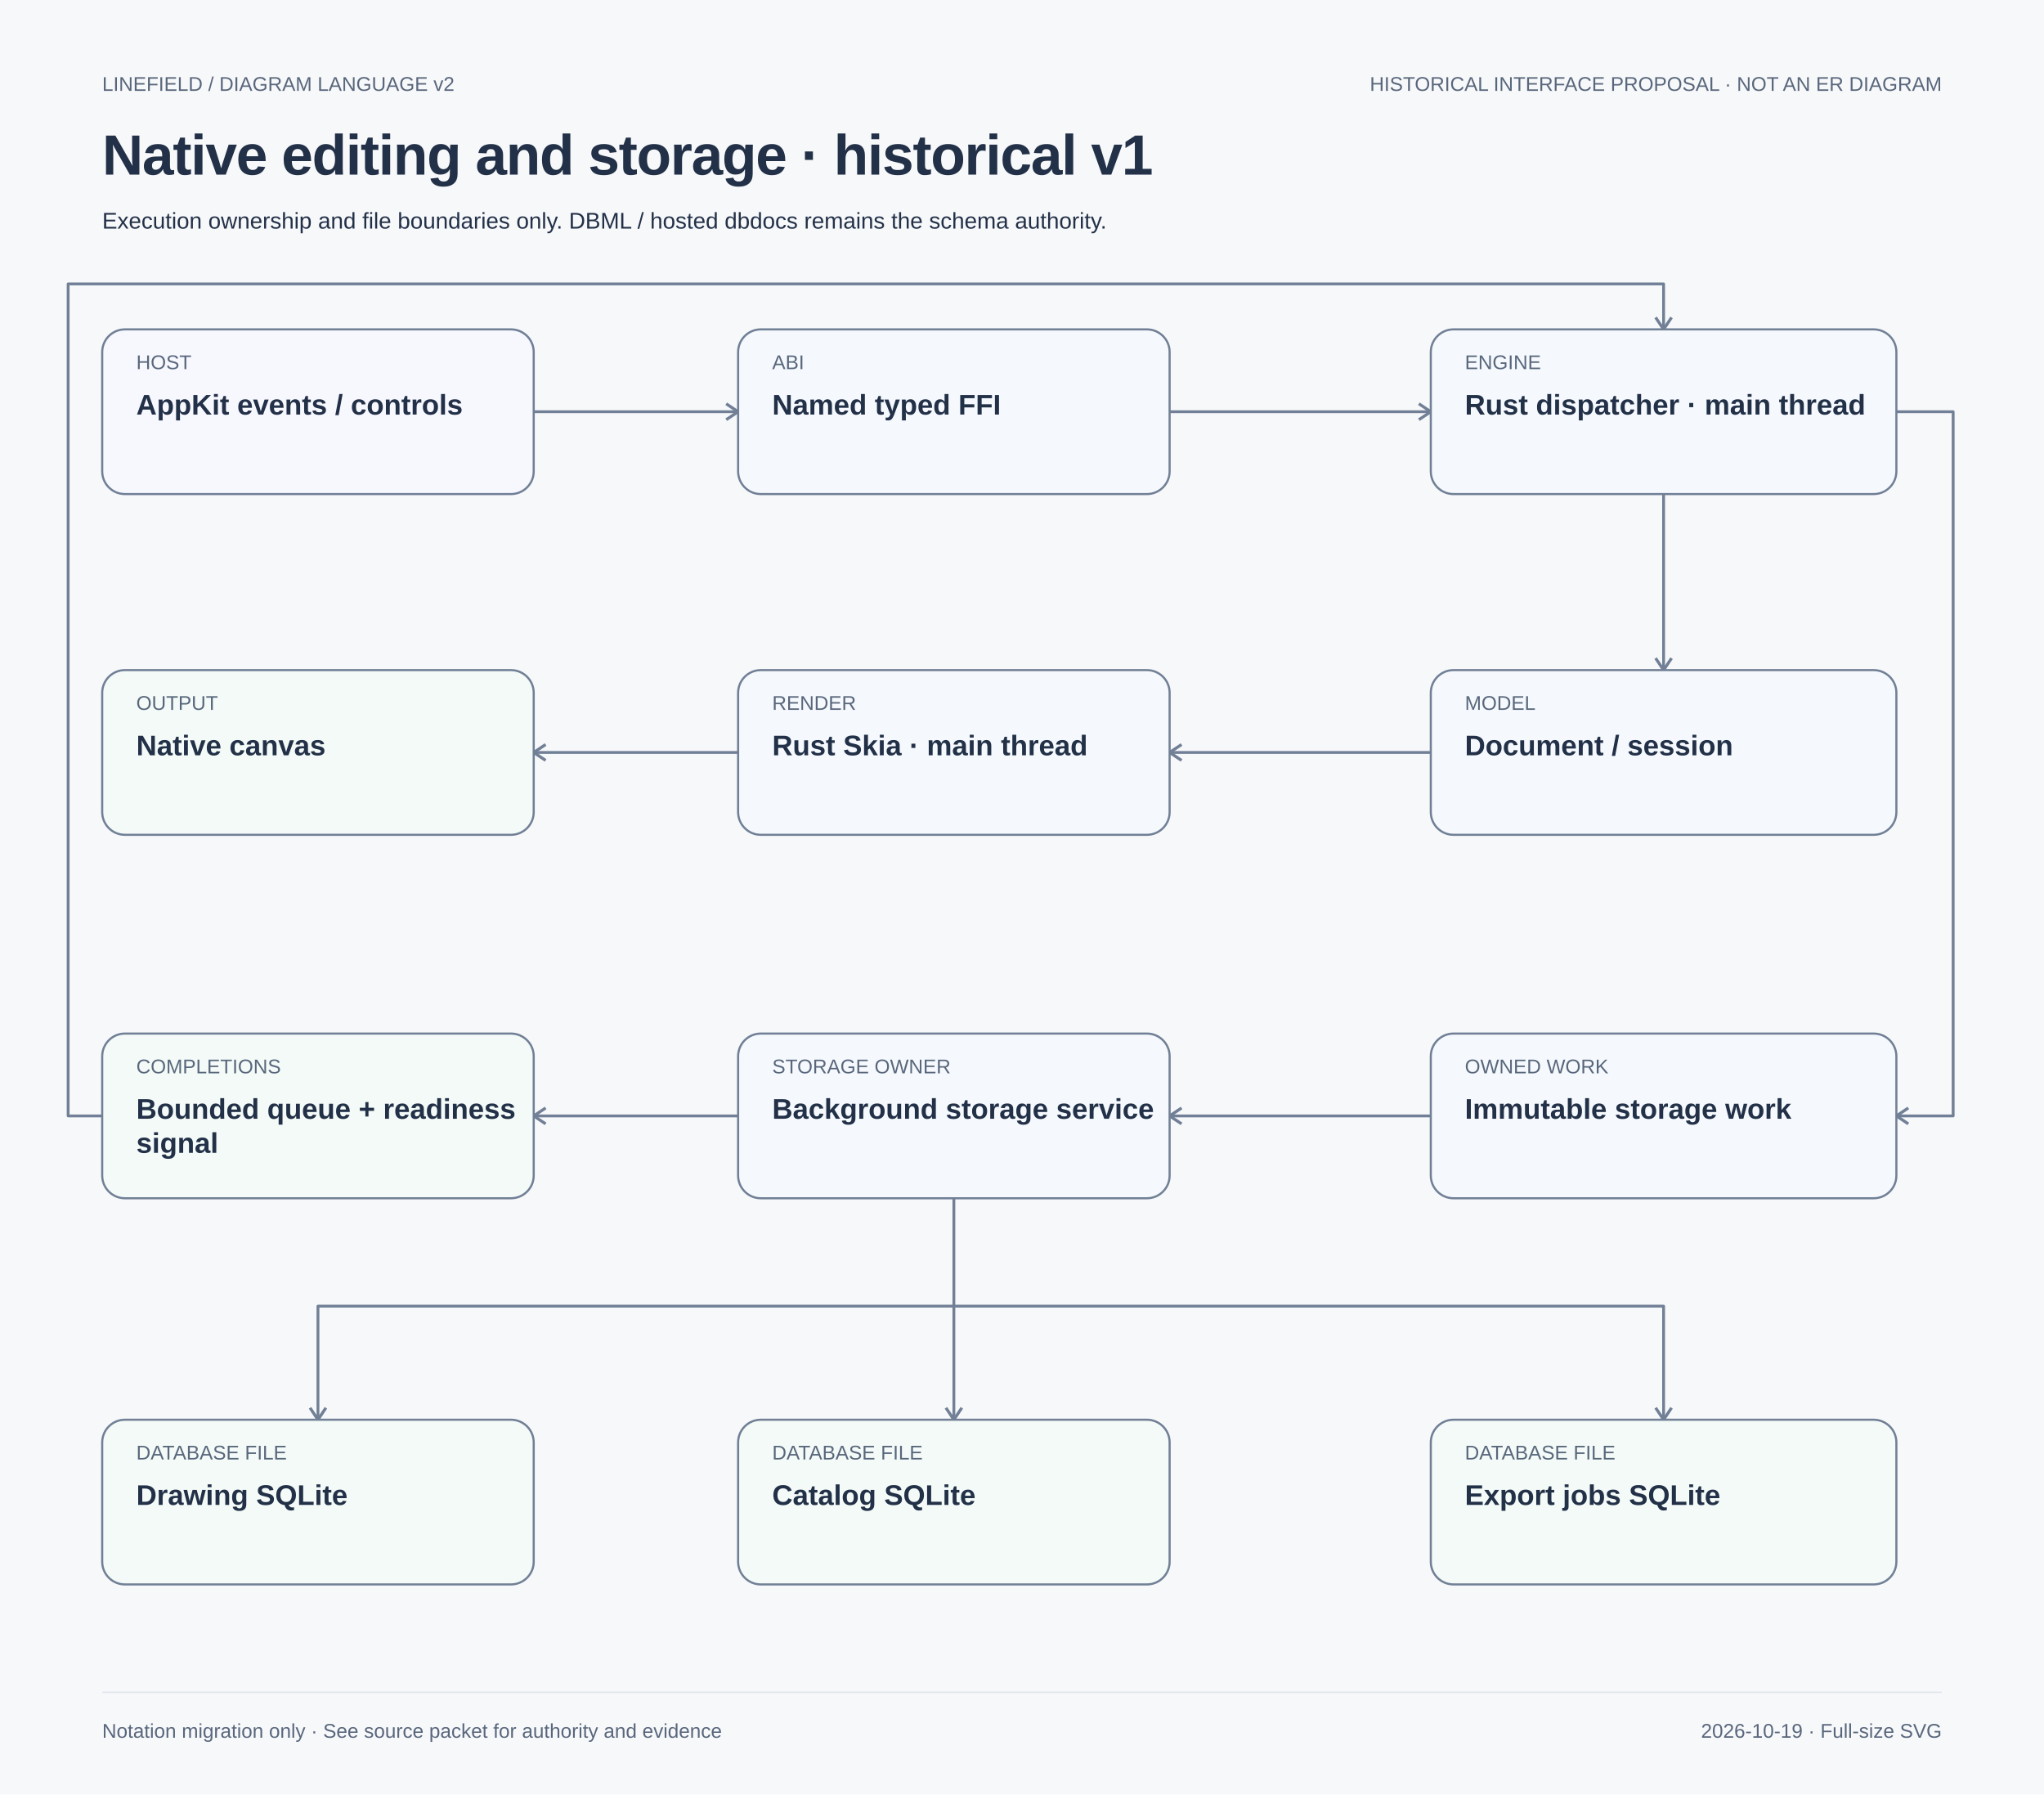
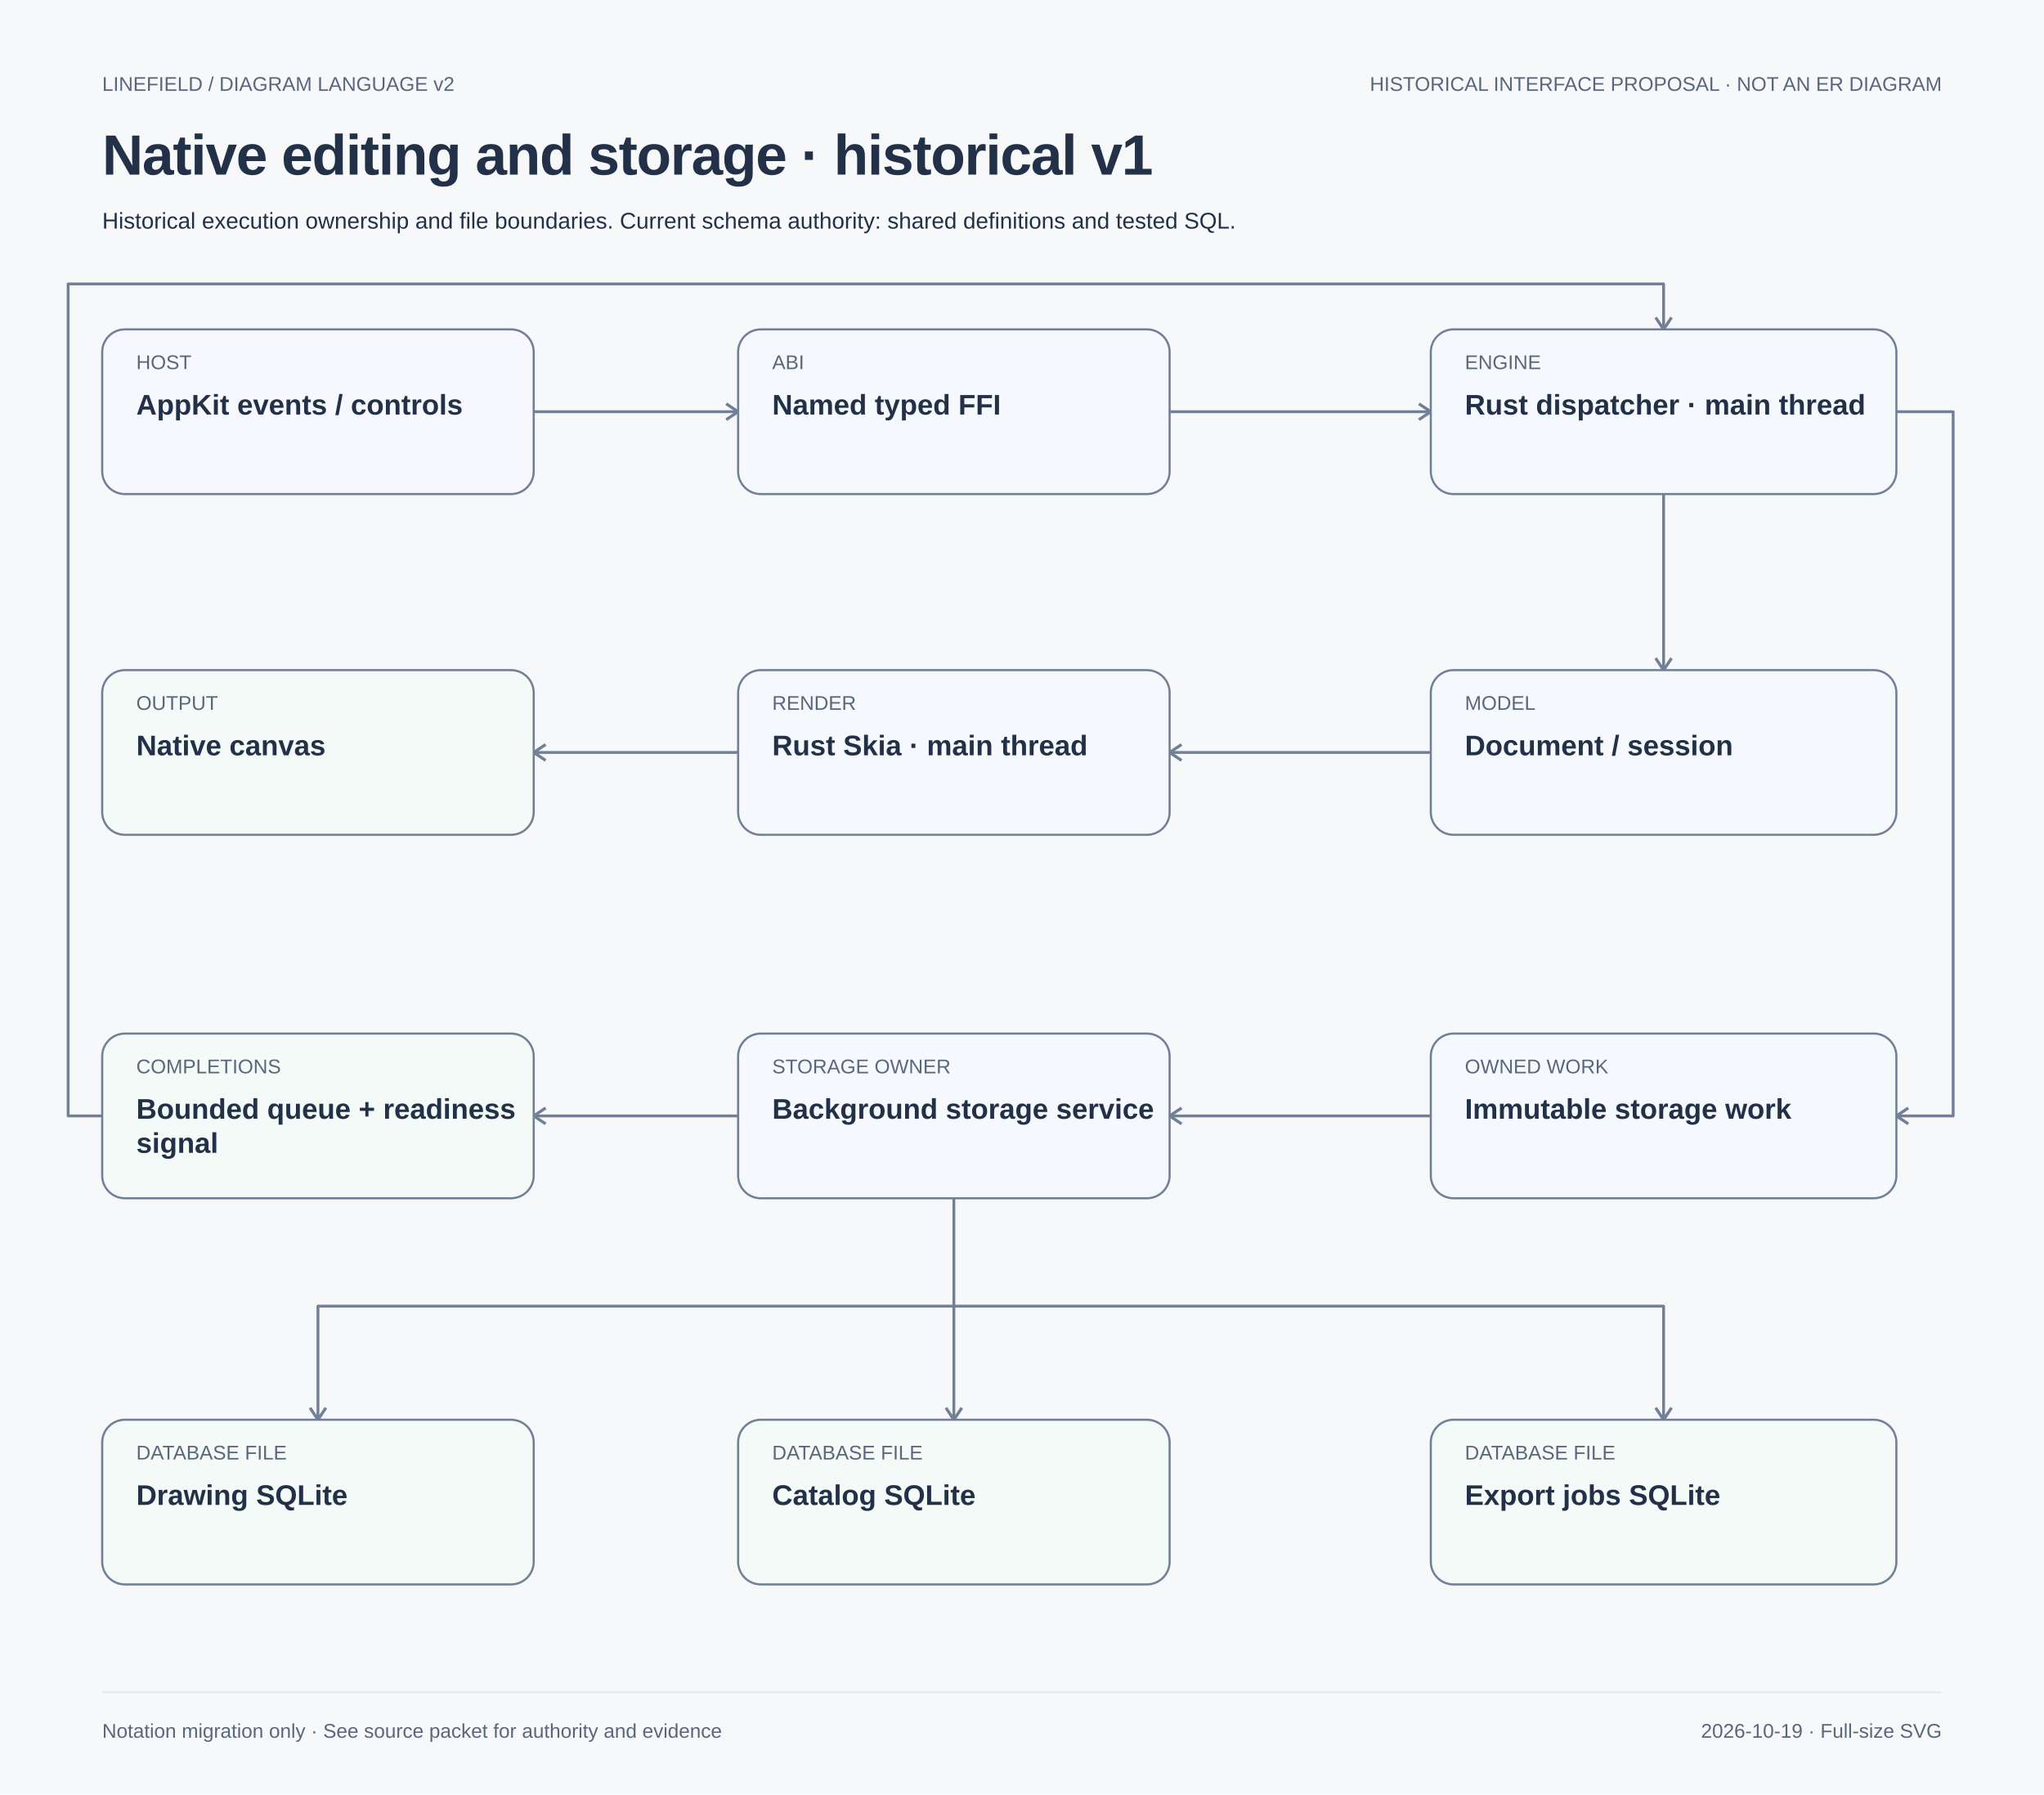
<svg xmlns="http://www.w3.org/2000/svg" width="1440" height="1264" viewBox="0 0 1440 1264" role="img" aria-labelledby="title description">
  <defs>
    <marker id="arrow" viewBox="0 0 10 10" refX="8" refY="5" markerWidth="7" markerHeight="7" orient="auto">
      <path d="M2 1L8 5L2 9" fill="none" stroke="#718096" stroke-width="1.5" />
    </marker>
    <style>text{font-family:-apple-system,BlinkMacSystemFont,"Segoe UI",Arial,sans-serif;fill:#233148}.title{font-size:40px;font-weight:600;letter-spacing:-.7px}.section{font-size:26px;font-weight:600}.node{font-size:20px;font-weight:600}.body{font-size:16px}.meta{font-size:14px;fill:#59677C}.edge{fill:none;stroke:#718096;stroke-width:2;stroke-linejoin:round;stroke-linecap:round;marker-end:url(#arrow)}.guide{fill:none;stroke:#718096;stroke-width:1.5;stroke-dasharray:4 8}</style>
  </defs>
  <rect width="1440" height="1264" fill="#F7F8FA" />
  <text x="72" y="64" class="meta">LINEFIELD / DIAGRAM LANGUAGE v2</text>
  <text x="1368" y="64" class="meta" text-anchor="end">HISTORICAL INTERFACE PROPOSAL · NOT AN ER DIAGRAM</text>
  <text x="72" y="123" class="title">Native editing and storage · historical v1</text>
-   <text x="72" y="161" class="body">Execution ownership and file boundaries only. DBML / hosted dbdocs remains the schema authority.</text>
+   <text x="72" y="161" class="body">Historical execution ownership and file boundaries. Current schema authority: shared definitions and tested SQL.</text>
  <path d="M376 290H520" class="edge" />
  <path d="M824 290H1008" class="edge" />
  <path d="M1172 348V472" class="edge" />
  <path d="M1008 530H824" class="edge" />
  <path d="M520 530H376" class="edge" />
  <path d="M1336 290H1376V786H1336" class="edge" />
  <path d="M1008 786H824" class="edge" />
  <path d="M520 786H376" class="edge" />
  <path d="M72 786H48V200H1172V232" class="edge" />
  <path d="M672 844V920H224V1000" class="edge" />
  <path d="M672 920V1000" class="edge" />
  <path d="M672 920H1172V1000" class="edge" />
  <rect x="72" y="232" width="304" height="116" rx="16" fill="#F7F7FE" stroke="#718096" stroke-width="1.5" />
  <text x="96" y="260" class="meta">HOST</text>
  <text x="96" y="292" class="node">AppKit events / controls</text>
  <rect x="520" y="232" width="304" height="116" rx="16" fill="#F5F9FD" stroke="#718096" stroke-width="1.5" />
  <text x="544" y="260" class="meta">ABI</text>
  <text x="544" y="292" class="node">Named typed FFI</text>
  <rect x="1008" y="232" width="328" height="116" rx="16" fill="#F5F9FD" stroke="#718096" stroke-width="1.5" />
  <text x="1032" y="260" class="meta">ENGINE</text>
  <text x="1032" y="292" class="node">Rust dispatcher · main thread</text>
  <rect x="1008" y="472" width="328" height="116" rx="16" fill="#F5F9FD" stroke="#718096" stroke-width="1.5" />
  <text x="1032" y="500" class="meta">MODEL</text>
  <text x="1032" y="532" class="node">Document / session</text>
  <rect x="520" y="472" width="304" height="116" rx="16" fill="#F5F9FD" stroke="#718096" stroke-width="1.5" />
  <text x="544" y="500" class="meta">RENDER</text>
  <text x="544" y="532" class="node">Rust Skia · main thread</text>
  <rect x="72" y="472" width="304" height="116" rx="16" fill="#F3FAF7" stroke="#718096" stroke-width="1.5" />
  <text x="96" y="500" class="meta">OUTPUT</text>
  <text x="96" y="532" class="node">Native canvas</text>
  <rect x="1008" y="728" width="328" height="116" rx="16" fill="#F5F9FD" stroke="#718096" stroke-width="1.5" />
  <text x="1032" y="756" class="meta">OWNED WORK</text>
  <text x="1032" y="788" class="node">Immutable storage work</text>
  <rect x="520" y="728" width="304" height="116" rx="16" fill="#F5F9FD" stroke="#718096" stroke-width="1.5" />
  <text x="544" y="756" class="meta">STORAGE OWNER</text>
  <text x="544" y="788" class="node">Background storage service</text>
  <rect x="72" y="728" width="304" height="116" rx="16" fill="#F3FAF7" stroke="#718096" stroke-width="1.5" />
  <text x="96" y="756" class="meta">COMPLETIONS</text>
  <text x="96" y="788" class="node">Bounded queue + readiness</text>
  <text x="96" y="812" class="node">signal</text>
  <rect x="72" y="1000" width="304" height="116" rx="16" fill="#F3FAF7" stroke="#718096" stroke-width="1.5" />
  <text x="96" y="1028" class="meta">DATABASE FILE</text>
  <text x="96" y="1060" class="node">Drawing SQLite</text>
  <rect x="520" y="1000" width="304" height="116" rx="16" fill="#F3FAF7" stroke="#718096" stroke-width="1.5" />
  <text x="544" y="1028" class="meta">DATABASE FILE</text>
  <text x="544" y="1060" class="node">Catalog SQLite</text>
  <rect x="1008" y="1000" width="328" height="116" rx="16" fill="#F3FAF7" stroke="#718096" stroke-width="1.5" />
  <text x="1032" y="1028" class="meta">DATABASE FILE</text>
  <text x="1032" y="1060" class="node">Export jobs SQLite</text>
  <path d="M72 1192H1368" stroke="#E1E6ED" />
  <text x="72" y="1224" class="meta">Notation migration only · See source packet for authority and evidence</text>
  <text x="1368" y="1224" class="meta" text-anchor="end">2026-10-19 · Full-size SVG</text>
</svg>
